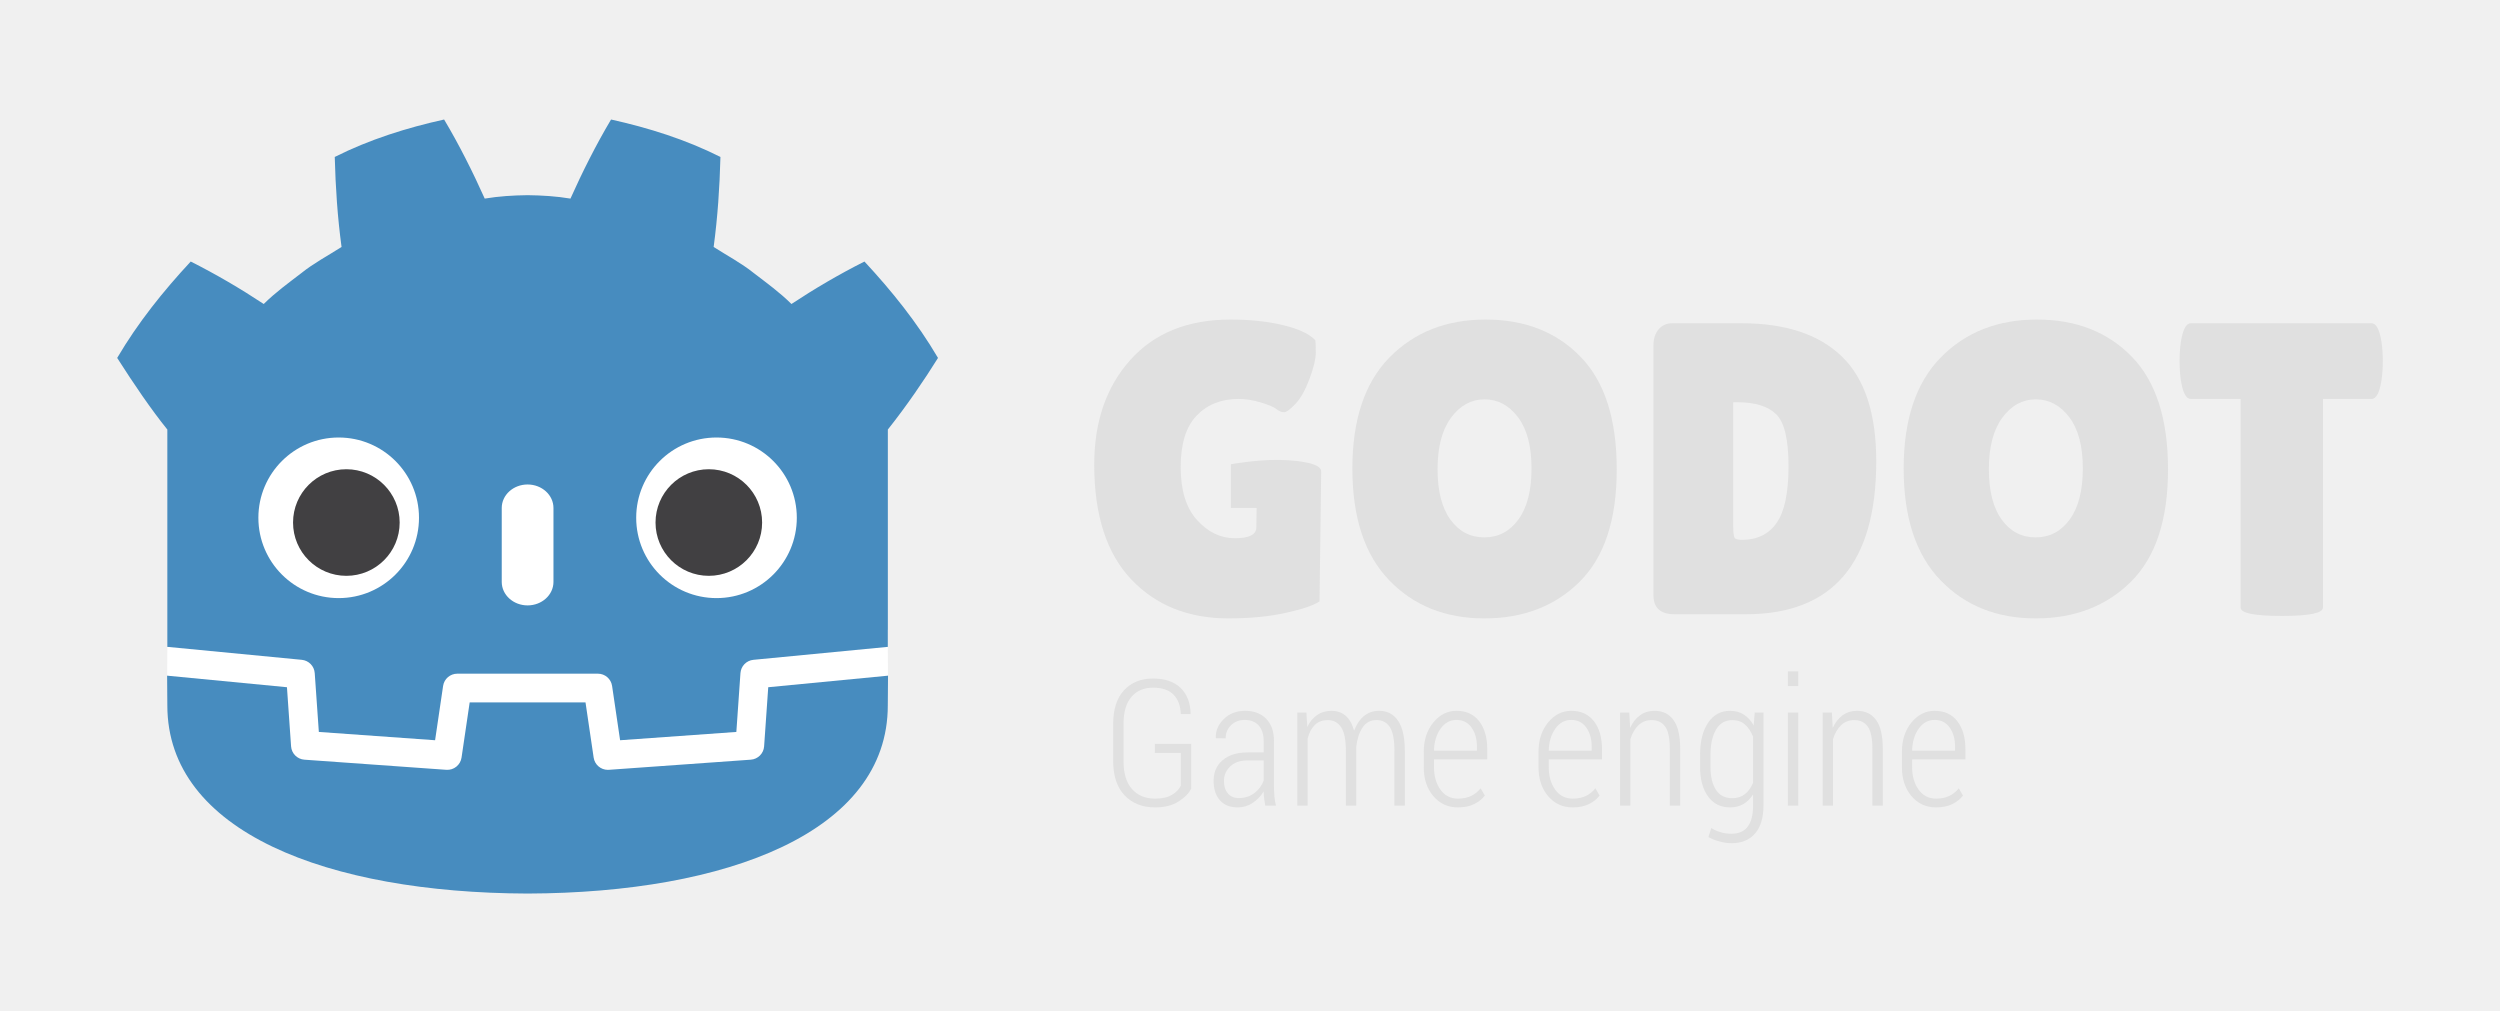
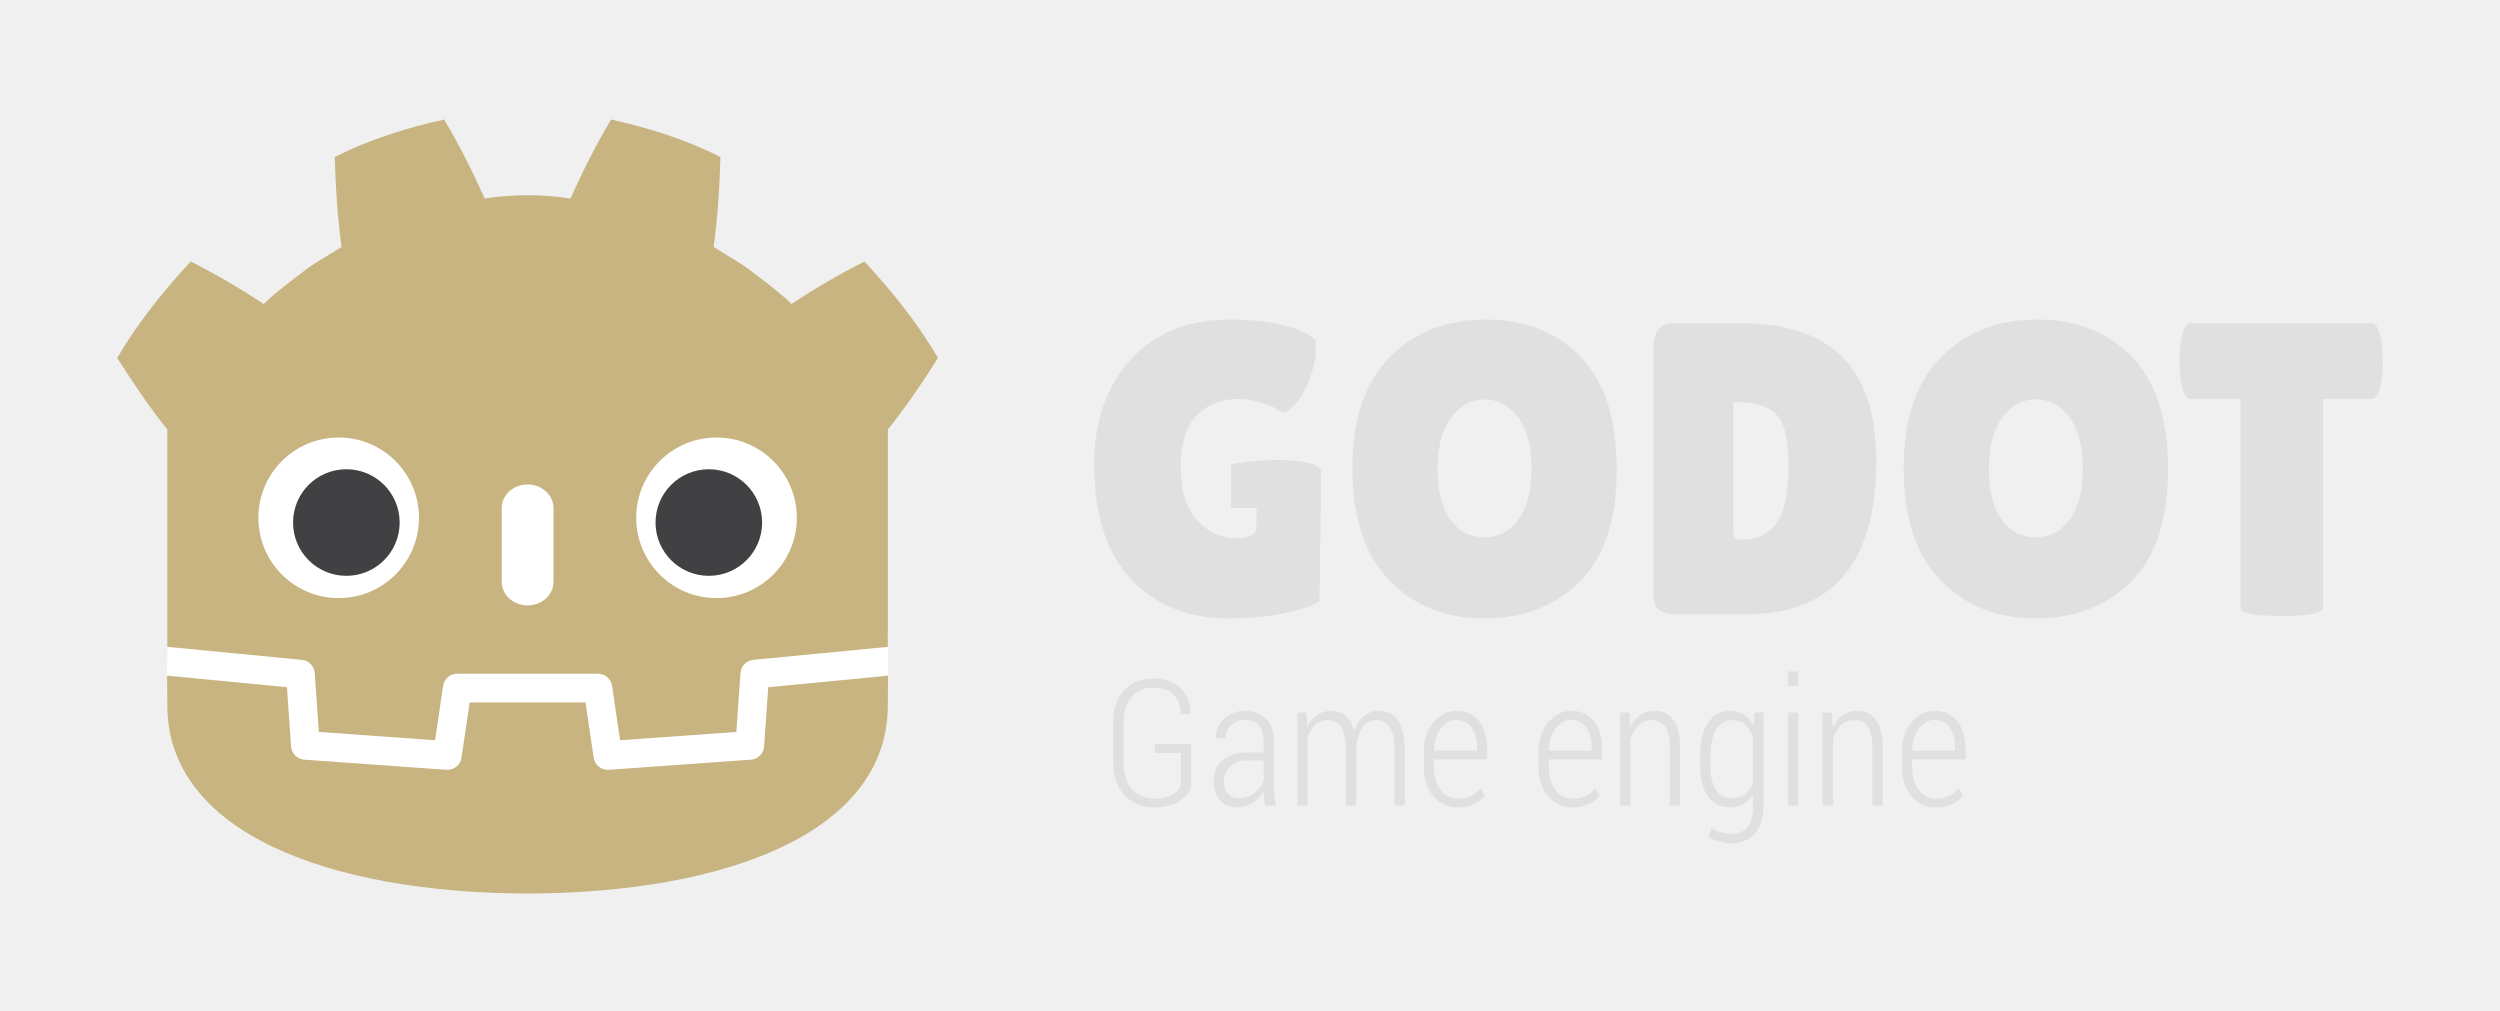
<svg xmlns="http://www.w3.org/2000/svg" xml:space="preserve" width="1024" height="414" viewBox="0 0 960 388.125">
  <defs>
    <clipPath id="a" clipPathUnits="userSpaceOnUse">
      <path d="M 0,595.276 H 841.89 V 0 H 0 Z" />
    </clipPath>
  </defs>
  <g clip-path="url(#a)" transform="matrix(1.25 0 0 -1.25 -94.25 597.499)">
    <path fill="#e0e0e0" d="m 0,0 c -3.611,0 -6.636,-1.659 -9.09,-4.967 -2.441,-3.311 -3.668,-7.958 -3.668,-13.938 0,-5.993 1.166,-10.581 3.503,-13.778 2.333,-3.207 5.398,-4.804 9.2,-4.804 3.8,0 6.887,1.617 9.258,4.862 2.371,3.233 3.559,7.861 3.559,13.886 0,6.02 -1.227,10.654 -3.673,13.89 C 6.646,-1.617 3.616,0 0,0 m -0.055,-59.493 c -10.573,0 -19.195,3.46 -25.859,10.379 -6.655,6.925 -9.984,17.03 -9.984,30.314 0,13.292 3.367,23.356 10.101,30.209 6.736,6.844 15.431,10.269 26.082,10.269 10.649,0 19.251,-3.363 25.794,-10.109 6.555,-6.733 9.827,-16.94 9.827,-30.591 0,-13.661 -3.348,-23.822 -10.05,-30.49 -6.702,-6.654 -15.333,-9.981 -25.911,-9.981" transform="translate(531.45 355.316)scale(1.13105)" />
    <path fill="#e0e0e0" d="m 0,0 v -33.768 c 0,-1.577 0.116,-2.571 0.342,-2.988 0.224,-0.415 0.903,-0.623 2.029,-0.623 4.144,0 7.283,1.548 9.429,4.634 2.151,3.083 3.215,8.216 3.215,15.405 0,7.192 -1.113,11.878 -3.325,14.055 C 9.467,-1.102 5.946,0 1.129,0 Z m -21.675,-52.392 v 67.735 c 0,1.883 0.468,3.369 1.413,4.471 0.939,1.085 2.161,1.636 3.671,1.636 H 2.263 c 11.965,0 21.053,-3.018 27.257,-9.04 6.215,-6.02 9.322,-15.499 9.322,-28.447 0,-27.7 -11.821,-41.547 -35.456,-41.547 h -19.302 c -3.836,0 -5.759,1.727 -5.759,5.192" transform="translate(607.851 354.431)scale(1.13105)" />
    <path fill="#e0e0e0" d="m 0,0 c -3.612,0 -6.645,-1.659 -9.095,-4.967 -2.44,-3.311 -3.662,-7.958 -3.662,-13.938 0,-5.993 1.169,-10.581 3.499,-13.778 2.33,-3.207 5.398,-4.804 9.2,-4.804 3.801,0 6.89,1.617 9.258,4.862 2.372,3.233 3.56,7.861 3.56,13.886 0,6.02 -1.225,10.654 -3.671,13.89 C 6.642,-1.617 3.616,0 0,0 m -0.058,-59.493 c -10.577,0 -19.193,3.46 -25.851,10.379 -6.663,6.925 -9.993,17.03 -9.993,30.314 0,13.292 3.367,23.356 10.1,30.209 6.741,6.844 15.431,10.269 26.086,10.269 10.651,0 19.246,-3.363 25.797,-10.109 6.55,-6.733 9.822,-16.94 9.822,-30.591 0,-13.661 -3.349,-23.822 -10.05,-30.49 -6.699,-6.654 -15.338,-9.981 -25.911,-9.981" transform="translate(700.81 355.316)scale(1.13105)" />
    <path fill="#e0e0e0" d="m 0,0 c 0,-1.496 -3.721,-2.255 -11.176,-2.255 -7.448,0 -11.18,0.759 -11.18,2.255 v 56.681 h -13.545 c -1.281,0 -2.185,1.727 -2.71,5.198 -0.226,1.652 -0.334,3.343 -0.334,5.077 0,1.724 0.108,3.422 0.334,5.077 0.525,3.462 1.429,5.202 2.71,5.202 h 49.112 c 1.279,0 2.179,-1.74 2.712,-5.202 0.221,-1.655 0.335,-3.353 0.335,-5.077 0,-1.734 -0.114,-3.425 -0.335,-5.077 C 15.39,58.408 14.49,56.681 13.211,56.681 H 0 Z" transform="translate(789.011 291.335)scale(1.13105)" />
    <path fill="#e0e0e0" d="m 0,0 c -6.078,0.094 -13.034,-1.173 -13.034,-1.173 v -11.863 h 6.995 l -0.078,-5.288 c 0,-1.959 -1.942,-2.943 -5.815,-2.943 -3.878,0 -7.303,1.642 -10.274,4.917 -2.978,3.279 -4.459,8.072 -4.459,14.388 0,6.329 1.447,10.995 4.345,14.006 2.892,3.008 6.683,4.517 11.346,4.517 1.959,0 3.987,-0.316 6.096,-0.961 2.11,-0.639 3.519,-1.238 4.238,-1.799 0.713,-0.577 1.391,-0.85 2.032,-0.85 0.638,0 1.671,0.746 3.1,2.255 1.431,1.505 2.713,3.786 3.844,6.827 1.126,3.057 1.69,5.4 1.69,7.062 0,1.649 -0.036,2.786 -0.109,3.386 -1.581,1.73 -4.499,3.102 -8.755,4.122 -4.248,1.017 -9.011,1.522 -14.28,1.522 -11.594,0 -20.66,-3.65 -27.207,-10.95 -6.552,-7.303 -9.822,-16.783 -9.822,-28.452 0,-13.701 3.347,-24.087 10.041,-31.162 6.706,-7.074 15.51,-10.607 26.425,-10.607 5.87,0 11.08,0.505 15.632,1.522 4.557,1.013 7.586,2.053 9.093,3.105 l 0.452,35.33 C 11.496,-1.036 6.078,-0.104 0,0" transform="translate(468.265 336.713)scale(1.13105)" />
    <path fill="#e0e0e0" d="m 0,0 c -0.624,-1.28 -1.771,-2.454 -3.449,-3.516 -1.676,-1.069 -3.805,-1.6 -6.391,-1.6 -3.412,0 -6.156,1.075 -8.24,3.249 -2.076,2.157 -3.116,5.266 -3.116,9.323 v 10.116 c 0,3.969 0.98,7.013 2.946,9.138 1.962,2.108 4.59,3.177 7.872,3.177 3.208,0 5.695,-0.844 7.455,-2.513 1.755,-1.675 2.677,-4.015 2.757,-7.003 L -0.21,20.238 h -2.619 c -0.094,2.29 -0.759,4.057 -2.01,5.305 -1.244,1.238 -3.095,1.864 -5.539,1.864 -2.473,0 -4.432,-0.837 -5.866,-2.516 -1.43,-1.675 -2.143,-4.103 -2.143,-7.293 V 7.424 c 0,-3.308 0.771,-5.83 2.311,-7.567 1.54,-1.724 3.616,-2.588 6.236,-2.588 1.913,0 3.451,0.339 4.602,1.033 1.155,0.684 1.956,1.519 2.409,2.51 v 8.861 h -7.06 v 2.463 H 0 Z" transform="translate(441.347 235.751)scale(1.13105)" />
    <path fill="#e0e0e0" d="m 0,0 c 1.553,0 2.936,0.44 4.144,1.336 1.21,0.9 2.058,2.037 2.561,3.422 v 5.468 H 2.213 c -1.91,0 -3.44,-0.541 -4.585,-1.623 C -3.52,7.528 -4.088,6.185 -4.088,4.588 -4.088,3.239 -3.733,2.131 -3.014,1.277 -2.296,0.42 -1.292,0 0,0 M 7.124,-2.04 C 6.984,-1.164 6.875,-0.453 6.806,0.104 6.739,0.671 6.705,1.235 6.705,1.808 5.938,0.554 4.948,-0.486 3.725,-1.301 2.504,-2.122 1.146,-2.529 -0.35,-2.529 c -2.092,0 -3.701,0.648 -4.84,1.946 -1.132,1.303 -1.704,3.059 -1.704,5.276 0,2.343 0.823,4.223 2.473,5.618 1.649,1.395 3.89,2.092 6.709,2.092 h 4.417 v 3.106 c 0,1.786 -0.456,3.193 -1.351,4.21 -0.914,1.004 -2.17,1.512 -3.791,1.512 -1.508,0 -2.752,-0.479 -3.728,-1.45 -0.973,-0.965 -1.456,-2.144 -1.456,-3.549 l -2.623,0.023 -0.046,0.137 c -0.074,1.906 0.647,3.591 2.168,5.084 1.515,1.489 3.459,2.229 5.825,2.229 2.338,0 4.22,-0.711 5.657,-2.128 1.429,-1.431 2.146,-3.471 2.146,-6.124 V 3.057 c 0,-0.903 0.042,-1.78 0.121,-2.617 0.081,-0.848 0.212,-1.665 0.417,-2.48 z" transform="translate(456.015 232.825)scale(1.13105)" />
    <path fill="#e0e0e0" d="m 0,0 0.24,-3.923 c 0.664,1.404 1.554,2.486 2.657,3.255 1.107,0.759 2.41,1.138 3.906,1.138 1.527,0 2.814,-0.444 3.852,-1.343 1.039,-0.896 1.805,-2.252 2.292,-4.074 0.623,1.682 1.505,3.011 2.65,3.973 1.145,0.964 2.534,1.444 4.143,1.444 2.217,0 3.937,-0.897 5.156,-2.692 1.224,-1.799 1.834,-4.559 1.834,-8.288 v -14.765 h -2.823 v 14.814 c 0,3.1 -0.429,5.283 -1.263,6.538 -0.839,1.257 -2.042,1.89 -3.598,1.89 -1.637,0 -2.915,-0.691 -3.834,-2.096 -0.914,-1.405 -1.478,-3.161 -1.683,-5.282 v -0.655 -15.209 H 10.72 v 14.798 c 0,3.027 -0.424,5.194 -1.292,6.488 -0.864,1.294 -2.066,1.936 -3.609,1.936 -1.475,0 -2.668,-0.45 -3.562,-1.342 -0.9,-0.897 -1.54,-2.125 -1.928,-3.683 V -25.275 H -2.477 V 0 Z" transform="translate(476.73 259.105)scale(1.13105)" />
    <path fill="#e0e0e0" d="m 0,0 c -1.758,0 -3.202,-0.802 -4.334,-2.402 -1.133,-1.606 -1.718,-3.585 -1.765,-5.944 h 11.66 v 1.082 c 0,2.086 -0.489,3.823 -1.469,5.201 C 3.106,-0.684 1.745,0 0,0 m 0.397,-23.76 c -2.725,0 -4.954,1.026 -6.685,3.073 -1.726,2.043 -2.591,4.657 -2.591,7.841 v 4.197 c 0,3.19 0.867,5.85 2.602,7.965 1.739,2.105 3.828,3.158 6.277,3.158 2.648,0 4.699,-0.939 6.164,-2.823 1.468,-1.887 2.201,-4.422 2.201,-7.603 v -2.773 H -6.099 v -2.102 c 0,-2.447 0.586,-4.484 1.752,-6.11 1.168,-1.63 2.755,-2.438 4.744,-2.438 1.382,0 2.585,0.244 3.588,0.724 1.003,0.491 1.863,1.179 2.578,2.082 l 1.149,-1.988 C 6.949,-21.525 5.96,-22.307 4.753,-22.887 3.549,-23.464 2.094,-23.76 0.397,-23.76" transform="translate(522.823 256.839)scale(1.13105)" />
    <path fill="#e0e0e0" d="M 0,0 C -1.763,0 -3.21,-0.802 -4.341,-2.402 -5.467,-4.008 -6.053,-5.987 -6.104,-8.346 H 5.559 v 1.082 c 0,2.086 -0.488,3.823 -1.474,5.201 C 3.104,-0.684 1.744,0 0,0 m 0.394,-23.76 c -2.726,0 -4.951,1.026 -6.679,3.073 -1.733,2.043 -2.6,4.657 -2.6,7.841 v 4.197 c 0,3.19 0.871,5.85 2.602,7.965 1.744,2.105 3.834,3.158 6.283,3.158 2.643,0 4.703,-0.939 6.164,-2.823 1.463,-1.887 2.197,-4.422 2.197,-7.603 v -2.773 H -6.104 v -2.102 c 0,-2.447 0.587,-4.484 1.76,-6.11 1.162,-1.63 2.742,-2.438 4.738,-2.438 1.387,0 2.585,0.244 3.585,0.724 1.007,0.491 1.866,1.179 2.589,2.082 l 1.141,-1.988 c -0.764,-0.968 -1.75,-1.75 -2.959,-2.33 -1.204,-0.577 -2.658,-0.873 -4.356,-0.873" transform="translate(558.08 256.839)scale(1.13105)" />
    <path fill="#e0e0e0" d="m 0,0 0.23,-4.178 c 0.674,1.483 1.564,2.634 2.682,3.435 1.108,0.805 2.413,1.213 3.914,1.213 2.258,0 3.988,-0.835 5.189,-2.513 1.214,-1.675 1.815,-4.279 1.815,-7.812 v -15.42 h -2.825 v 15.394 c 0,2.888 -0.423,4.905 -1.264,6.075 -0.836,1.17 -2.065,1.753 -3.665,1.753 -1.435,0 -2.638,-0.466 -3.603,-1.414 C 1.504,-4.406 0.782,-5.657 0.301,-7.234 V -25.275 H -2.504 V 0 Z" transform="translate(575.917 259.105)scale(1.13105)" />
    <path fill="#e0e0e0" d="m 0,0 c 0,-2.565 0.486,-4.605 1.472,-6.123 0.974,-1.532 2.457,-2.288 4.436,-2.288 1.356,0 2.498,0.361 3.435,1.101 0.934,0.74 1.672,1.77 2.218,3.077 v 12.52 c -0.525,1.346 -1.246,2.434 -2.157,3.272 -0.91,0.824 -2.062,1.238 -3.448,1.238 -1.975,0 -3.468,-0.86 -4.46,-2.587 C 0.497,8.48 0,6.224 0,3.454 Z m -2.833,3.454 c 0,3.582 0.723,6.459 2.177,8.627 1.442,2.157 3.448,3.239 6.004,3.239 1.419,0 2.664,-0.346 3.728,-1.04 1.066,-0.681 1.947,-1.678 2.654,-2.946 l 0.274,3.516 h 2.381 v -25.298 c 0,-3.239 -0.751,-5.749 -2.26,-7.525 -1.511,-1.769 -3.657,-2.665 -6.428,-2.665 -0.996,0 -2.067,0.156 -3.212,0.459 -1.147,0.303 -2.162,0.701 -3.052,1.2 l 0.776,2.463 c 0.759,-0.492 1.608,-0.873 2.548,-1.141 0.932,-0.277 1.895,-0.41 2.894,-0.41 2.009,0 3.498,0.645 4.46,1.932 0.966,1.304 1.45,3.19 1.45,5.687 v 3.057 c -0.717,-1.138 -1.597,-2.011 -2.64,-2.614 -1.039,-0.606 -2.253,-0.909 -3.622,-0.909 -2.539,0 -4.53,0.994 -5.968,2.982 C -2.11,-5.948 -2.833,-3.301 -2.833,0 Z" transform="translate(600.869 242.309)scale(1.13105)" />
    <path fill="#e0e0e0" d="m 627.823,230.518 h -3.201 v 28.587 h 3.201 z m 0,36.726 h -3.201 v 4.504 h 3.201 z" />
    <path fill="#e0e0e0" d="m 0,0 0.23,-4.178 c 0.676,1.483 1.562,2.634 2.678,3.435 1.115,0.805 2.422,1.213 3.916,1.213 2.258,0 3.995,-0.835 5.199,-2.513 1.211,-1.675 1.807,-4.279 1.807,-7.812 v -15.42 h -2.825 v 15.394 c 0,2.888 -0.422,4.905 -1.261,6.075 -0.843,1.17 -2.063,1.753 -3.668,1.753 -1.434,0 -2.635,-0.466 -3.599,-1.414 C 1.51,-4.406 0.785,-5.657 0.306,-7.234 V -25.275 H -2.503 V 0 Z" transform="translate(638.154 259.105)scale(1.13105)" />
    <path fill="#e0e0e0" d="M 0,0 C -1.763,0 -3.208,-0.802 -4.334,-2.402 -5.463,-4.008 -6.052,-5.987 -6.102,-8.346 H 5.56 v 1.082 c 0,2.086 -0.486,3.823 -1.47,5.201 C 3.109,-0.684 1.747,0 0,0 m 0.401,-23.76 c -2.733,0 -4.958,1.026 -6.681,3.073 -1.73,2.043 -2.595,4.657 -2.595,7.841 v 4.197 c 0,3.19 0.865,5.85 2.6,7.965 1.739,2.105 3.831,3.158 6.275,3.158 2.646,0 4.706,-0.939 6.172,-2.823 1.462,-1.887 2.195,-4.422 2.195,-7.603 v -2.773 H -6.102 v -2.102 c 0,-2.447 0.59,-4.484 1.757,-6.11 1.166,-1.63 2.748,-2.438 4.746,-2.438 1.382,0 2.579,0.244 3.578,0.724 1.012,0.491 1.869,1.179 2.591,2.082 l 1.147,-1.988 c -0.769,-0.968 -1.755,-1.75 -2.962,-2.33 -1.203,-0.577 -2.658,-0.873 -4.354,-0.873" transform="translate(669.709 256.839)scale(1.13105)" />
    <path fill="#fff" d="m 0,0 c 0,0 -0.325,1.994 -0.515,1.976 l -36.182,-3.491 c -2.879,-0.278 -5.115,-2.574 -5.317,-5.459 l -0.994,-14.247 -27.992,-1.997 -1.904,12.912 c -0.424,2.872 -2.932,5.037 -5.835,5.037 h -38.188 c -2.902,0 -5.41,-2.165 -5.834,-5.037 l -1.905,-12.912 -27.992,1.997 -0.994,14.247 c -0.202,2.886 -2.438,5.182 -5.317,5.46 l -36.2,3.49 c -0.187,0.018 -0.324,-1.978 -0.511,-1.978 l -0.049,-7.83 30.658,-4.944 1.004,-14.374 c 0.203,-2.91 2.551,-5.263 5.463,-5.472 l 38.551,-2.75 c 0.146,-0.01 0.29,-0.016 0.434,-0.016 2.897,0 5.401,2.166 5.825,5.038 l 1.959,13.286 h 28.005 l 1.959,-13.286 c 0.423,-2.871 2.93,-5.037 5.831,-5.037 0.142,0 0.284,0.005 0.423,0.015 l 38.556,2.75 c 2.911,0.209 5.26,2.562 5.463,5.472 l 1.003,14.374 30.645,4.966 z" transform="translate(348.131 279.267)scale(1.13105)" />
-     <path fill="#478cbf" d="m 0,0 v -47.514 -6.035 -5.492 c 0.108,-0.001 0.216,-0.005 0.323,-0.015 l 36.196,-3.49 c 1.896,-0.183 3.382,-1.709 3.514,-3.609 l 1.116,-15.978 31.574,-2.253 2.175,14.747 c 0.282,1.912 1.922,3.329 3.856,3.329 h 38.188 c 1.933,0 3.573,-1.417 3.855,-3.329 l 2.175,-14.747 31.575,2.253 1.115,15.978 c 0.133,1.9 1.618,3.425 3.514,3.609 l 36.182,3.49 c 0.107,0.01 0.214,0.014 0.322,0.015 v 4.711 l 0.015,0.005 V 0 c 5.097,6.416 9.923,13.494 13.621,19.449 -5.651,9.62 -12.575,18.217 -19.976,26.182 -6.864,-3.455 -13.531,-7.369 -19.828,-11.534 -3.151,3.132 -6.7,5.694 -10.186,8.372 -3.425,2.751 -7.285,4.768 -10.946,7.118 1.09,8.117 1.629,16.108 1.846,24.448 -9.446,4.754 -19.519,7.906 -29.708,10.17 -4.068,-6.837 -7.788,-14.241 -11.028,-21.479 -3.842,0.642 -7.702,0.88 -11.567,0.926 v 0.006 c -0.027,0 -0.052,-0.006 -0.075,-0.006 -0.024,0 -0.049,0.006 -0.073,0.006 V 63.652 C 93.903,63.606 90.046,63.368 86.203,62.726 82.965,69.964 79.247,77.368 75.173,84.205 64.989,81.941 54.915,78.789 45.47,74.035 45.686,65.695 46.225,57.704 47.318,49.587 43.65,47.237 39.795,45.22 36.369,42.469 32.888,39.791 29.333,37.229 26.181,34.097 19.884,38.262 13.219,42.176 6.353,45.631 -1.048,37.666 -7.968,29.069 -13.621,19.449 -9.178,12.475 -4.413,5.466 0,0 Z" transform="translate(126.806 346.045)scale(1.13105)" />
-     <path fill="#478cbf" d="m 0,0 -1.121,-16.063 c -0.135,-1.936 -1.675,-3.477 -3.611,-3.616 l -38.555,-2.751 c -0.094,-0.007 -0.188,-0.01 -0.281,-0.01 -1.916,0 -3.569,1.406 -3.852,3.33 l -2.211,14.994 H -81.09 l -2.211,-14.994 c -0.297,-2.018 -2.101,-3.469 -4.133,-3.32 l -38.555,2.751 c -1.936,0.139 -3.476,1.68 -3.611,3.616 L -130.721,0 -163.268,3.138 c 0.015,-3.498 0.06,-7.33 0.06,-8.093 0,-34.374 43.605,-50.896 97.781,-51.086 h 0.066 0.067 c 54.176,0.19 97.766,16.712 97.766,51.086 0,0.777 0.047,4.593 0.063,8.093 z" transform="translate(311.403 266.884)scale(1.13105)" />
+     <path fill="#c8b480" d="m 0,0 v -47.514 -6.035 -5.492 c 0.108,-0.001 0.216,-0.005 0.323,-0.015 l 36.196,-3.49 c 1.896,-0.183 3.382,-1.709 3.514,-3.609 l 1.116,-15.978 31.574,-2.253 2.175,14.747 c 0.282,1.912 1.922,3.329 3.856,3.329 h 38.188 c 1.933,0 3.573,-1.417 3.855,-3.329 l 2.175,-14.747 31.575,2.253 1.115,15.978 c 0.133,1.9 1.618,3.425 3.514,3.609 l 36.182,3.49 c 0.107,0.01 0.214,0.014 0.322,0.015 v 4.711 l 0.015,0.005 V 0 c 5.097,6.416 9.923,13.494 13.621,19.449 -5.651,9.62 -12.575,18.217 -19.976,26.182 -6.864,-3.455 -13.531,-7.369 -19.828,-11.534 -3.151,3.132 -6.7,5.694 -10.186,8.372 -3.425,2.751 -7.285,4.768 -10.946,7.118 1.09,8.117 1.629,16.108 1.846,24.448 -9.446,4.754 -19.519,7.906 -29.708,10.17 -4.068,-6.837 -7.788,-14.241 -11.028,-21.479 -3.842,0.642 -7.702,0.88 -11.567,0.926 v 0.006 c -0.027,0 -0.052,-0.006 -0.075,-0.006 -0.024,0 -0.049,0.006 -0.073,0.006 V 63.652 C 93.903,63.606 90.046,63.368 86.203,62.726 82.965,69.964 79.247,77.368 75.173,84.205 64.989,81.941 54.915,78.789 45.47,74.035 45.686,65.695 46.225,57.704 47.318,49.587 43.65,47.237 39.795,45.22 36.369,42.469 32.888,39.791 29.333,37.229 26.181,34.097 19.884,38.262 13.219,42.176 6.353,45.631 -1.048,37.666 -7.968,29.069 -13.621,19.449 -9.178,12.475 -4.413,5.466 0,0 Z" transform="translate(126.806 346.045)scale(1.13105)" />
+     <path fill="#c8b480" d="m 0,0 -1.121,-16.063 c -0.135,-1.936 -1.675,-3.477 -3.611,-3.616 l -38.555,-2.751 c -0.094,-0.007 -0.188,-0.01 -0.281,-0.01 -1.916,0 -3.569,1.406 -3.852,3.33 l -2.211,14.994 H -81.09 l -2.211,-14.994 c -0.297,-2.018 -2.101,-3.469 -4.133,-3.32 l -38.555,2.751 c -1.936,0.139 -3.476,1.68 -3.611,3.616 L -130.721,0 -163.268,3.138 c 0.015,-3.498 0.06,-7.33 0.06,-8.093 0,-34.374 43.605,-50.896 97.781,-51.086 h 0.066 0.067 c 54.176,0.19 97.766,16.712 97.766,51.086 0,0.777 0.047,4.593 0.063,8.093 z" transform="translate(311.403 266.884)scale(1.13105)" />
    <path fill="#fff" d="m 0,0 c 0,-12.052 -9.765,-21.815 -21.813,-21.815 -12.042,0 -21.81,9.763 -21.81,21.815 0,12.044 9.768,21.802 21.81,21.802 C -9.765,21.802 0,12.044 0,0" transform="translate(204.114 318.938)scale(1.13105)" />
    <path fill="#414042" d="m 0,0 c 0,-7.994 -6.479,-14.473 -14.479,-14.473 -7.996,0 -14.479,6.479 -14.479,14.473 0,7.994 6.483,14.479 14.479,14.479 C -6.479,14.479 0,7.994 0,0" transform="translate(198.177 317.474)scale(1.13105)" />
    <path fill="#fff" d="m 0,0 c -3.878,0 -7.021,2.858 -7.021,6.381 v 20.081 c 0,3.52 3.143,6.381 7.021,6.381 3.878,0 7.028,-2.861 7.028,-6.381 V 6.381 C 7.028,2.858 3.878,0 0,0" transform="translate(237.475 292.02)scale(1.13105)" />
    <path fill="#fff" d="m 0,0 c 0,-12.052 9.765,-21.815 21.815,-21.815 12.041,0 21.808,9.763 21.808,21.815 0,12.044 -9.767,21.802 -21.808,21.802 C 9.765,21.802 0,12.044 0,0" transform="translate(270.84 318.938)scale(1.13105)" />
    <path fill="#414042" d="m 0,0 c 0,-7.994 6.477,-14.473 14.471,-14.473 8.002,0 14.479,6.479 14.479,14.473 0,7.994 -6.477,14.479 -14.479,14.479 C 6.477,14.479 0,7.994 0,0" transform="translate(276.778 317.474)scale(1.13105)" />
  </g>
</svg>
